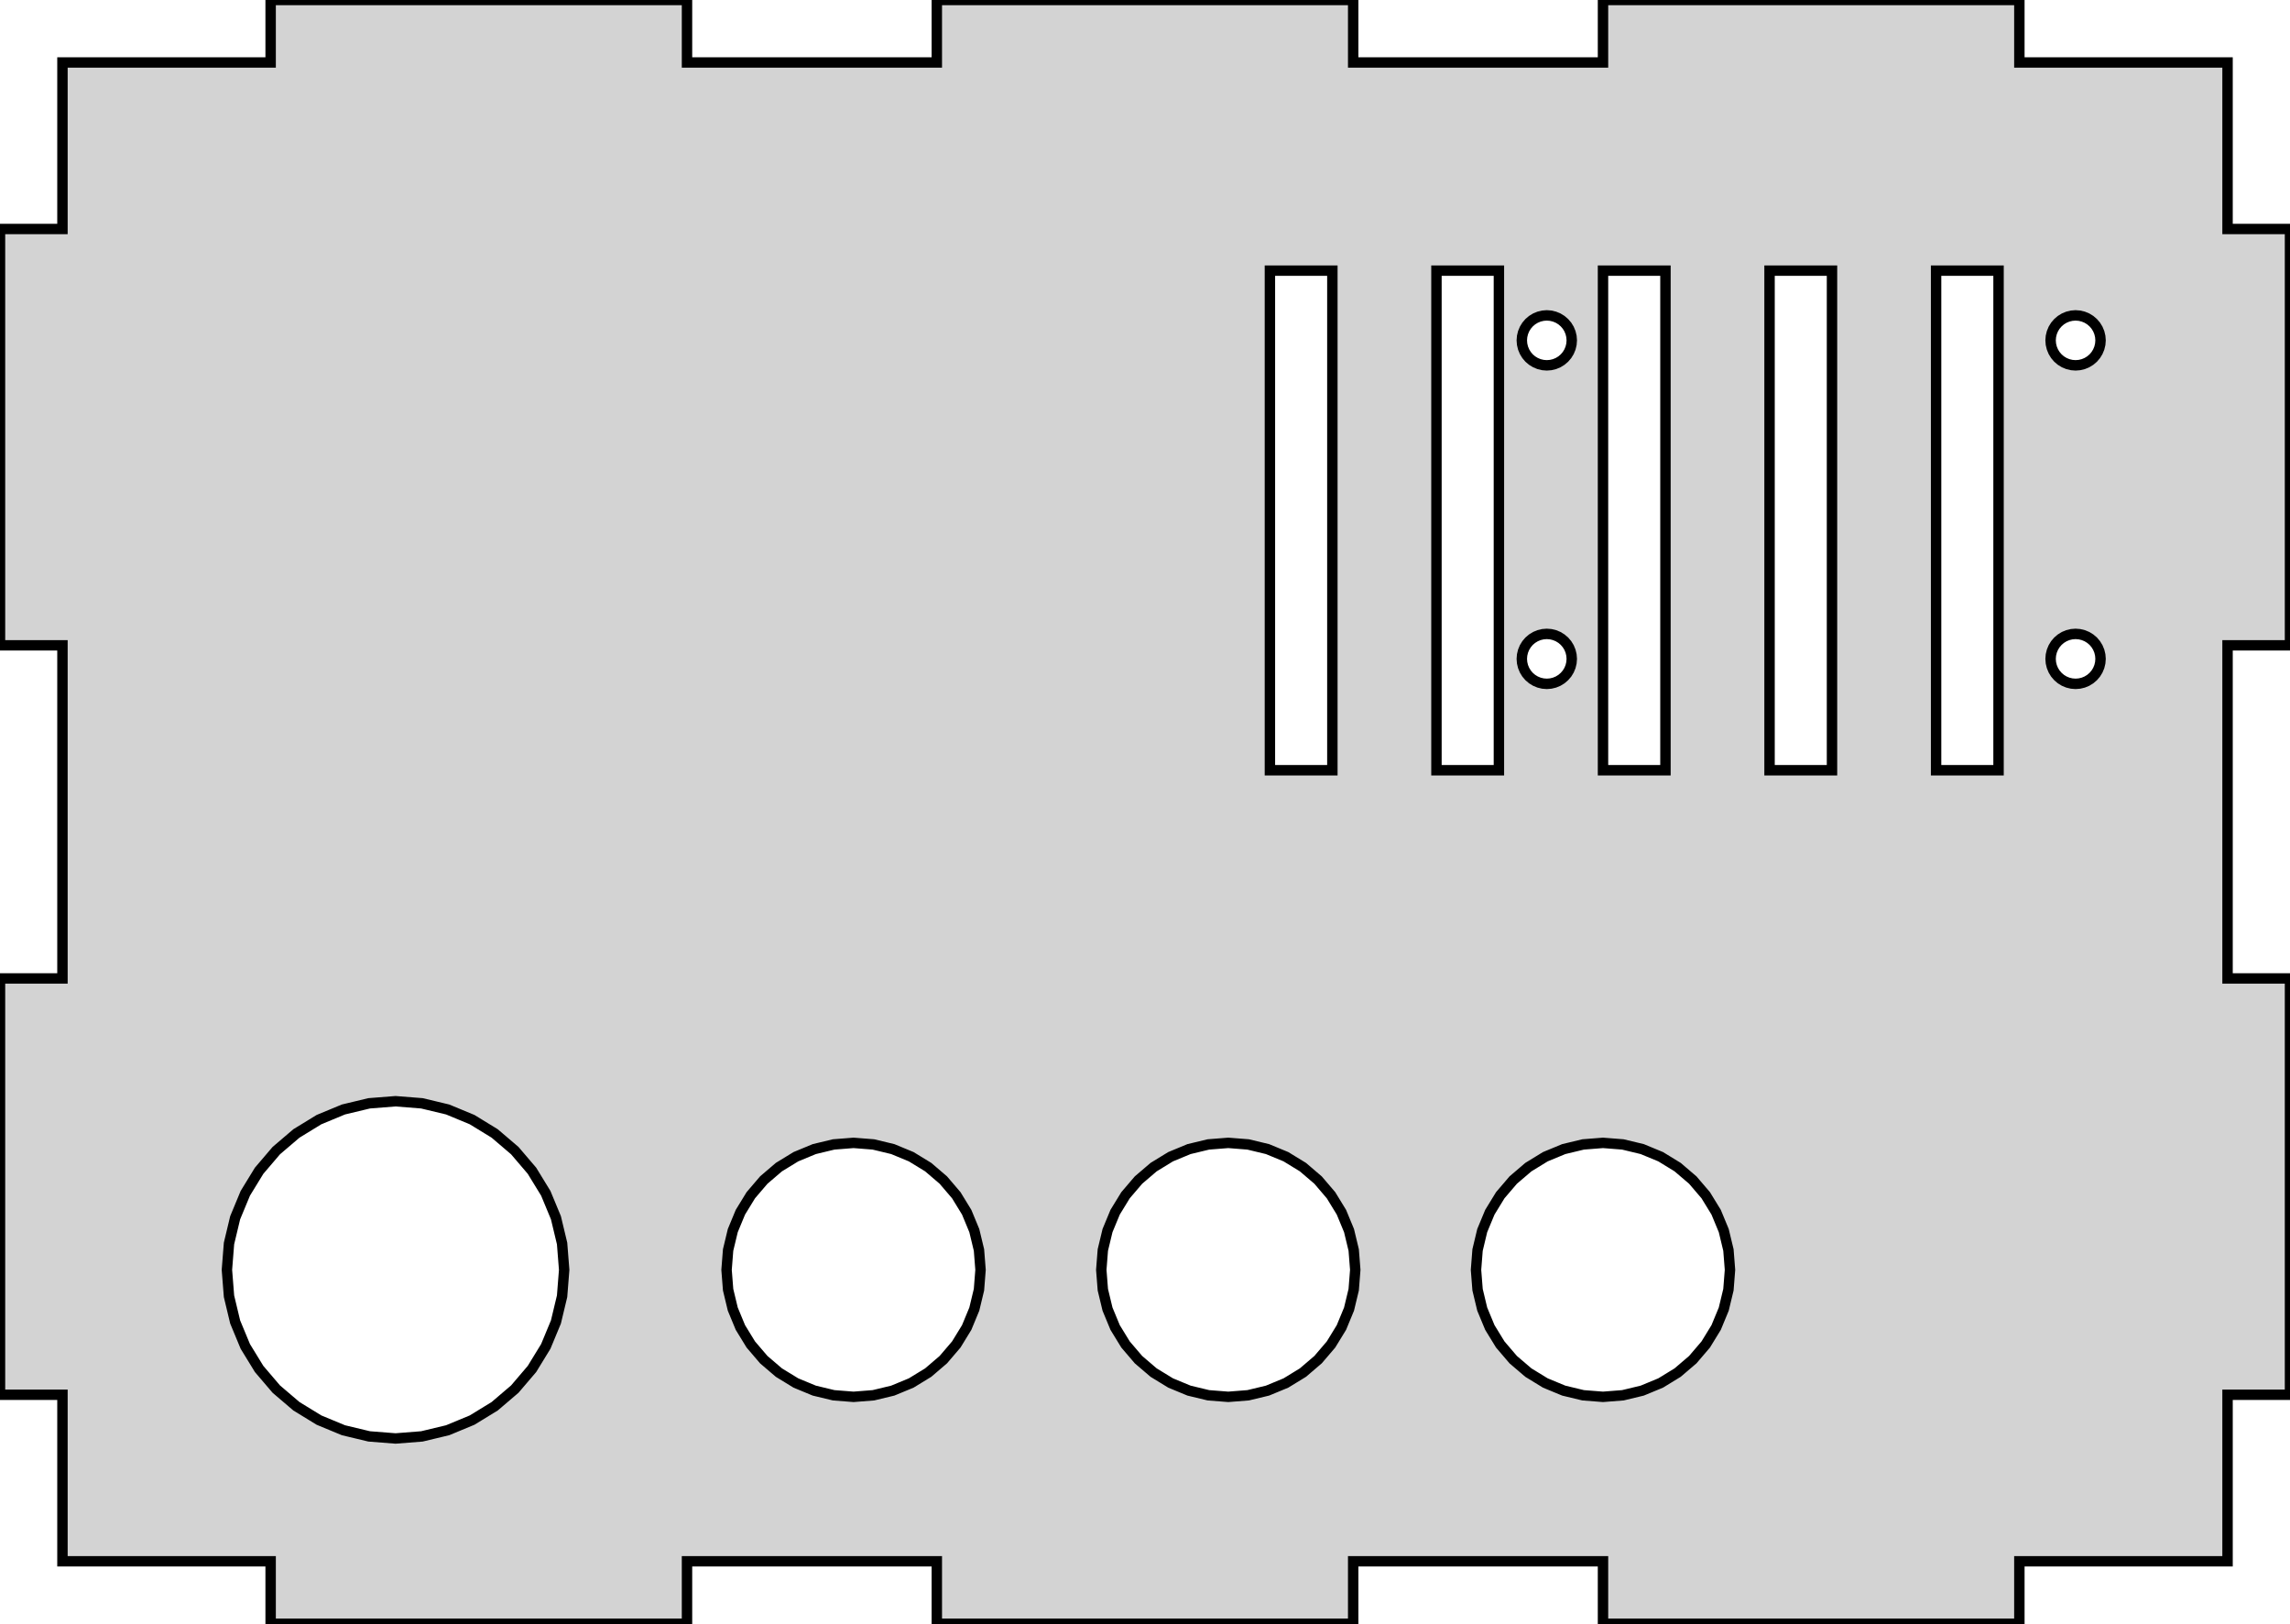
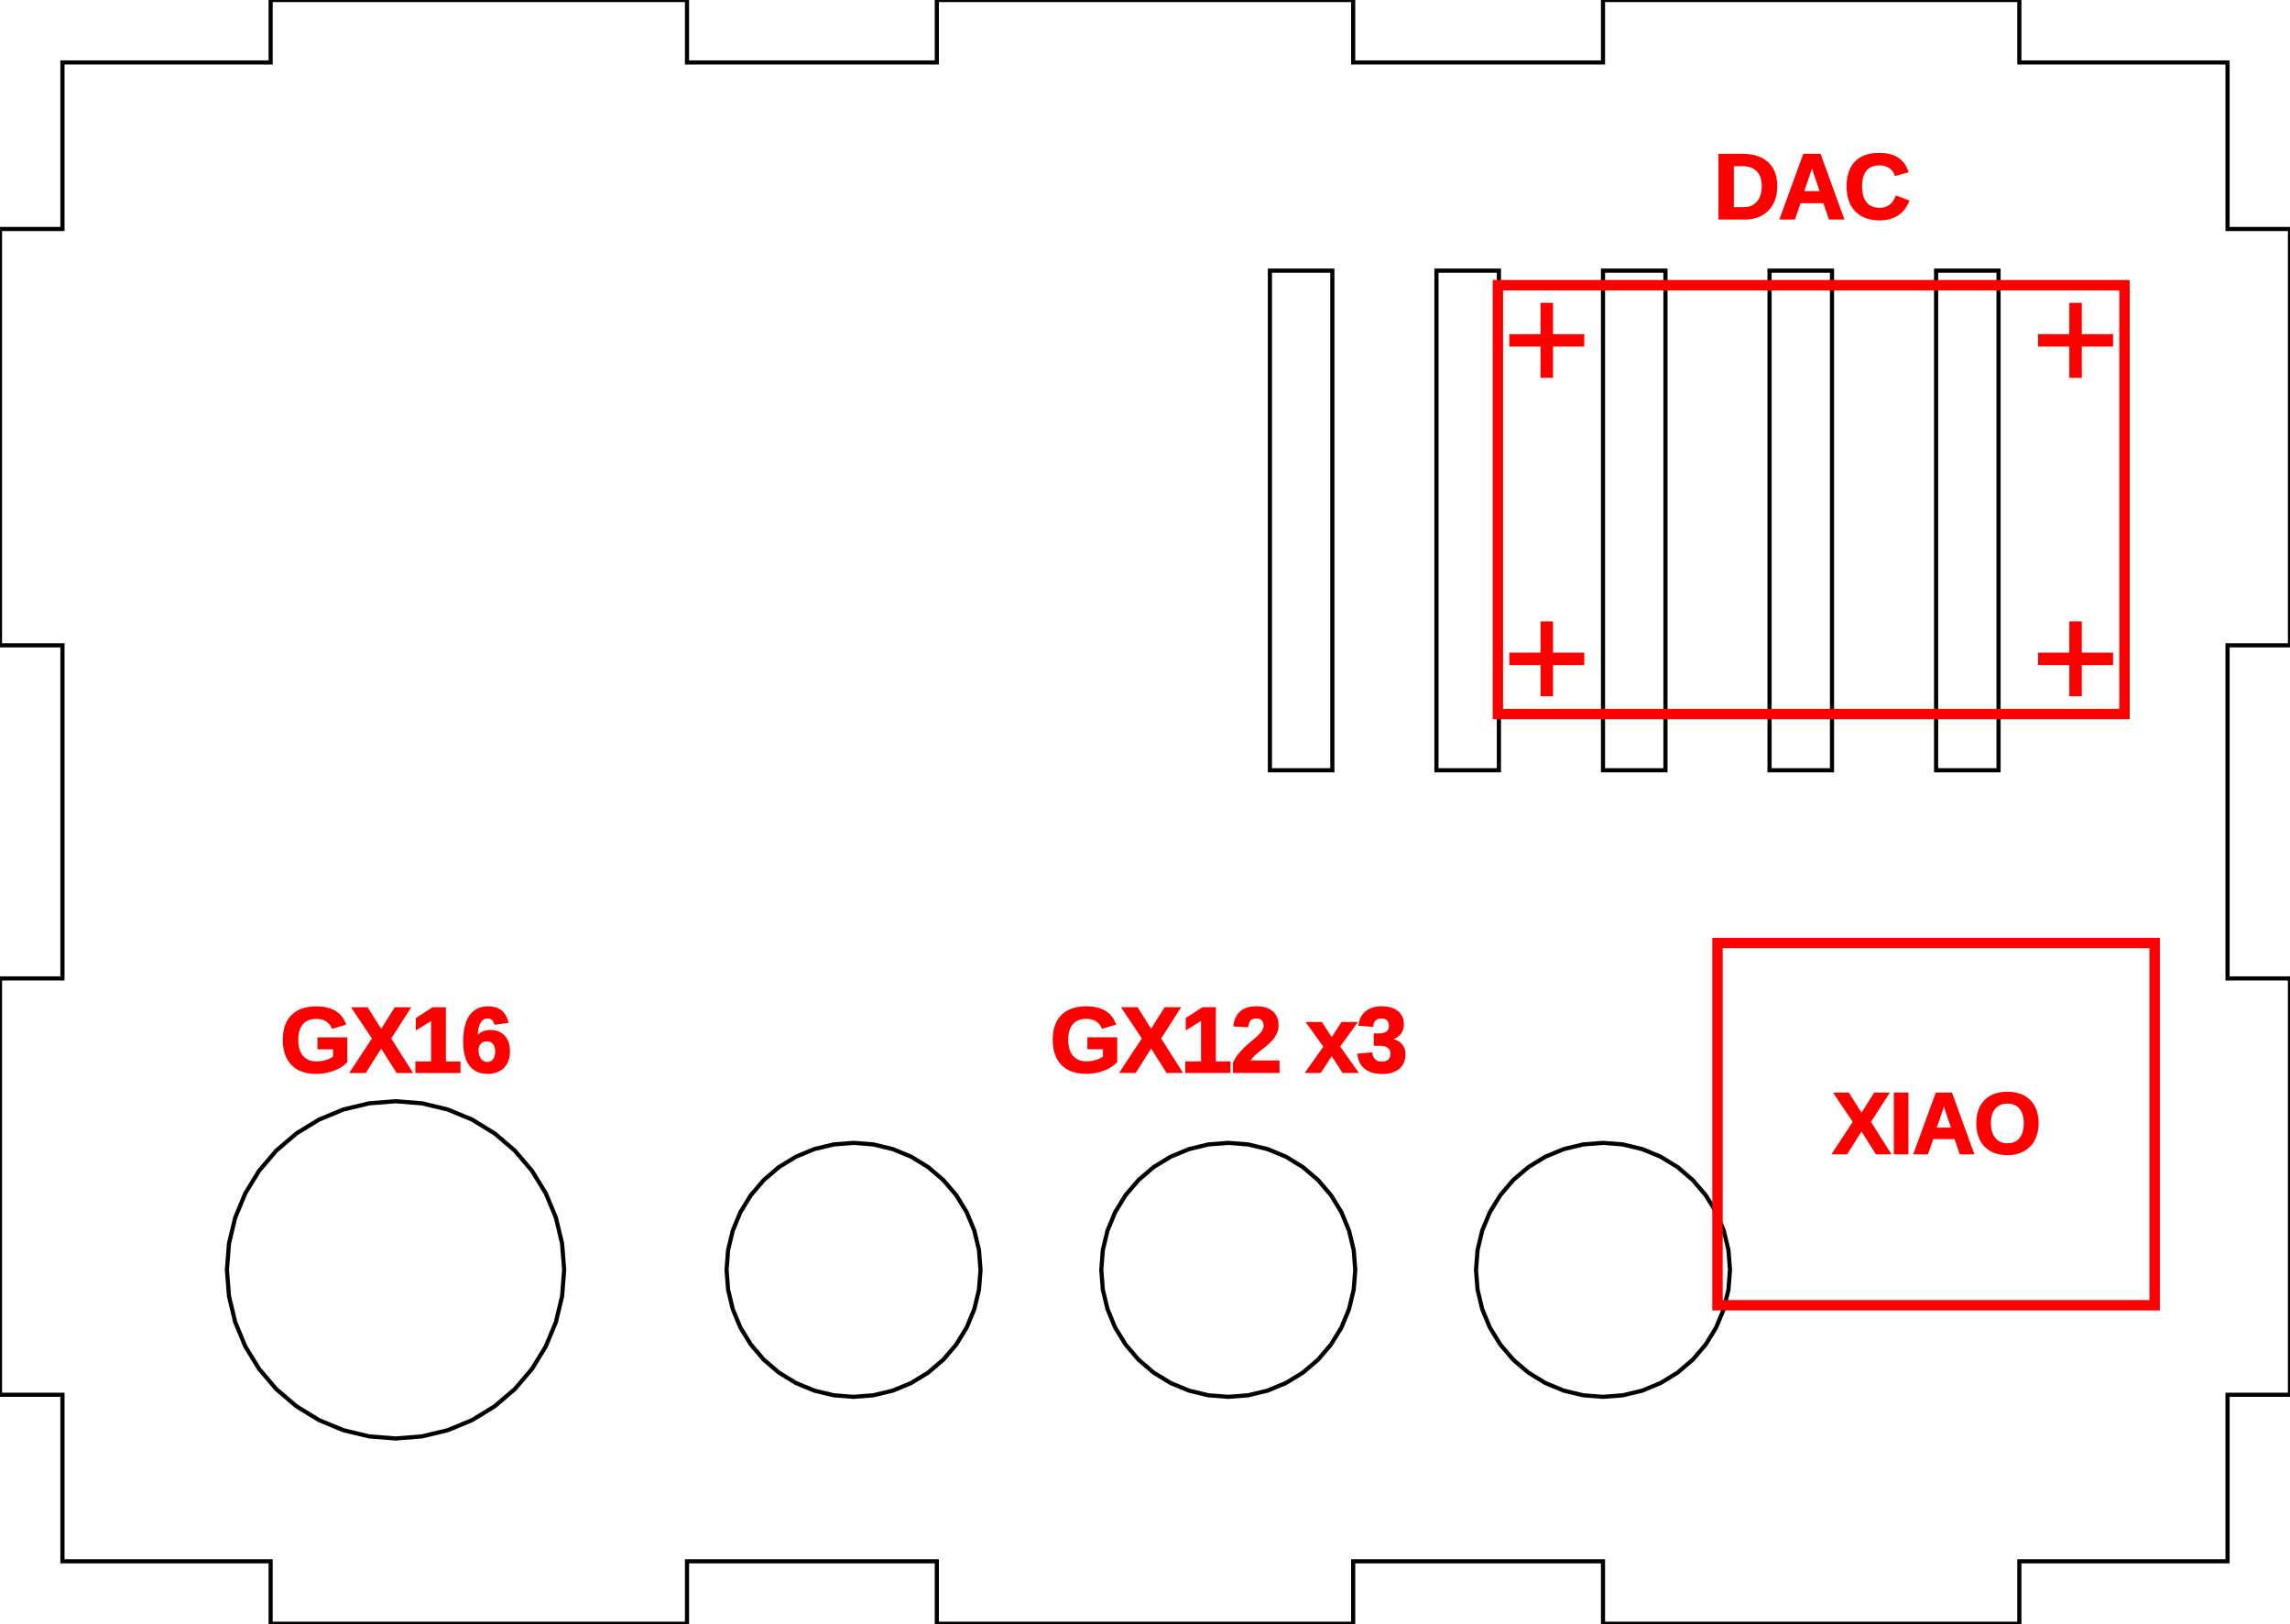
- <svg xmlns="http://www.w3.org/2000/svg" width="110mm" height="78mm" viewBox="-3 -75 110 78" version="1.1">
-   <path d=" M 30,-0 L 42,-0 L 42,3 L 62,3 L 62,-0 L 74,-0  L 74,3 L 94,3 L 94,-0 L 104,-0 L 104,-8 L 107,-8  L 107,-28 L 104,-28 L 104,-44 L 107,-44 L 107,-64 L 104,-64  L 104,-72 L 94,-72 L 94,-75 L 74,-75 L 74,-72 L 62,-72  L 62,-75 L 42,-75 L 42,-72 L 30,-72 L 30,-75 L 10,-75  L 10,-72 L 0,-72 L 0,-64 L -3,-64 L -3,-44 L 0,-44  L 0,-28 L -3,-28 L -3,-8 L 0,-8 L 0,-0 L 10,-0  L 10,3 L 30,3 z M 90,-38 L 90,-62 L 93,-62 L 93,-38 z M 82,-38 L 82,-62 L 85,-62 L 85,-38 z M 58,-38 L 58,-62 L 61,-62 L 61,-38 z M 66,-38 L 66,-62 L 69,-62 L 69,-38 z M 74,-38 L 74,-62 L 77,-62 L 77,-38 z M 96.512,-57.465 L 96.329,-57.509 L 96.155,-57.581 L 95.995,-57.679 L 95.852,-57.801 L 95.729,-57.945  L 95.631,-58.105 L 95.559,-58.279 L 95.515,-58.462 L 95.5,-58.65 L 95.515,-58.838 L 95.559,-59.021  L 95.631,-59.195 L 95.729,-59.355 L 95.852,-59.498 L 95.995,-59.621 L 96.155,-59.719 L 96.329,-59.791  L 96.512,-59.835 L 96.7,-59.85 L 96.888,-59.835 L 97.071,-59.791 L 97.245,-59.719 L 97.405,-59.621  L 97.549,-59.498 L 97.671,-59.355 L 97.769,-59.195 L 97.841,-59.021 L 97.885,-58.838 L 97.9,-58.65  L 97.885,-58.462 L 97.841,-58.279 L 97.769,-58.105 L 97.671,-57.945 L 97.549,-57.801 L 97.405,-57.679  L 97.245,-57.581 L 97.071,-57.509 L 96.888,-57.465 L 96.7,-57.45 z M 71.112,-57.465 L 70.929,-57.509 L 70.755,-57.581 L 70.595,-57.679 L 70.451,-57.801 L 70.329,-57.945  L 70.231,-58.105 L 70.159,-58.279 L 70.115,-58.462 L 70.1,-58.65 L 70.115,-58.838 L 70.159,-59.021  L 70.231,-59.195 L 70.329,-59.355 L 70.451,-59.498 L 70.595,-59.621 L 70.755,-59.719 L 70.929,-59.791  L 71.112,-59.835 L 71.3,-59.85 L 71.488,-59.835 L 71.671,-59.791 L 71.845,-59.719 L 72.005,-59.621  L 72.148,-59.498 L 72.271,-59.355 L 72.369,-59.195 L 72.441,-59.021 L 72.485,-58.838 L 72.5,-58.65  L 72.485,-58.462 L 72.441,-58.279 L 72.369,-58.105 L 72.271,-57.945 L 72.148,-57.801 L 72.005,-57.679  L 71.845,-57.581 L 71.671,-57.509 L 71.488,-57.465 L 71.3,-57.45 z M 96.512,-42.165 L 96.329,-42.209 L 96.155,-42.281 L 95.995,-42.379 L 95.852,-42.502 L 95.729,-42.645  L 95.631,-42.805 L 95.559,-42.979 L 95.515,-43.162 L 95.5,-43.35 L 95.515,-43.538 L 95.559,-43.721  L 95.631,-43.895 L 95.729,-44.055 L 95.852,-44.199 L 95.995,-44.321 L 96.155,-44.419 L 96.329,-44.491  L 96.512,-44.535 L 96.7,-44.55 L 96.888,-44.535 L 97.071,-44.491 L 97.245,-44.419 L 97.405,-44.321  L 97.549,-44.199 L 97.671,-44.055 L 97.769,-43.895 L 97.841,-43.721 L 97.885,-43.538 L 97.9,-43.35  L 97.885,-43.162 L 97.841,-42.979 L 97.769,-42.805 L 97.671,-42.645 L 97.549,-42.502 L 97.405,-42.379  L 97.245,-42.281 L 97.071,-42.209 L 96.888,-42.165 L 96.7,-42.15 z M 71.112,-42.165 L 70.929,-42.209 L 70.755,-42.281 L 70.595,-42.379 L 70.451,-42.502 L 70.329,-42.645  L 70.231,-42.805 L 70.159,-42.979 L 70.115,-43.162 L 70.1,-43.35 L 70.115,-43.538 L 70.159,-43.721  L 70.231,-43.895 L 70.329,-44.055 L 70.451,-44.199 L 70.595,-44.321 L 70.755,-44.419 L 70.929,-44.491  L 71.112,-44.535 L 71.3,-44.55 L 71.488,-44.535 L 71.671,-44.491 L 71.845,-44.419 L 72.005,-44.321  L 72.148,-44.199 L 72.271,-44.055 L 72.369,-43.895 L 72.441,-43.721 L 72.485,-43.538 L 72.5,-43.35  L 72.485,-43.162 L 72.441,-42.979 L 72.369,-42.805 L 72.271,-42.645 L 72.148,-42.502 L 72.005,-42.379  L 71.845,-42.281 L 71.671,-42.209 L 71.488,-42.165 L 71.3,-42.15 z M 14.733,-6 L 13.497,-6.296 L 12.323,-6.783 L 11.239,-7.447 L 10.272,-8.272 L 9.447,-9.239  L 8.783,-10.323 L 8.296,-11.497 L 8,-12.733 L 7.9,-14 L 8,-15.267 L 8.296,-16.503  L 8.783,-17.677 L 9.447,-18.761 L 10.272,-19.728 L 11.239,-20.553 L 12.323,-21.217 L 13.497,-21.704  L 14.733,-22 L 16,-22.1 L 17.267,-22 L 18.503,-21.704 L 19.677,-21.217 L 20.761,-20.553  L 21.728,-19.728 L 22.553,-18.761 L 23.217,-17.677 L 23.704,-16.503 L 24,-15.267 L 24.1,-14  L 24,-12.733 L 23.704,-11.497 L 23.217,-10.323 L 22.553,-9.239 L 21.728,-8.272 L 20.761,-7.447  L 19.677,-6.783 L 18.503,-6.296 L 17.267,-6 L 16,-5.9 z M 73.046,-7.975 L 72.115,-8.199 L 71.231,-8.565 L 70.415,-9.065 L 69.687,-9.687 L 69.065,-10.415  L 68.565,-11.231 L 68.198,-12.115 L 67.975,-13.046 L 67.9,-14 L 67.975,-14.954 L 68.198,-15.885  L 68.565,-16.769 L 69.065,-17.585 L 69.687,-18.313 L 70.415,-18.935 L 71.231,-19.435 L 72.115,-19.801  L 73.046,-20.025 L 74,-20.1 L 74.954,-20.025 L 75.885,-19.801 L 76.769,-19.435 L 77.585,-18.935  L 78.313,-18.313 L 78.935,-17.585 L 79.435,-16.769 L 79.801,-15.885 L 80.025,-14.954 L 80.1,-14  L 80.025,-13.046 L 79.801,-12.115 L 79.435,-11.231 L 78.935,-10.415 L 78.313,-9.687 L 77.585,-9.065  L 76.769,-8.565 L 75.885,-8.199 L 74.954,-7.975 L 74,-7.9 z M 55.046,-7.975 L 54.115,-8.199 L 53.231,-8.565 L 52.414,-9.065 L 51.687,-9.687 L 51.065,-10.415  L 50.565,-11.231 L 50.199,-12.115 L 49.975,-13.046 L 49.9,-14 L 49.975,-14.954 L 50.199,-15.885  L 50.565,-16.769 L 51.065,-17.585 L 51.687,-18.313 L 52.414,-18.935 L 53.231,-19.435 L 54.115,-19.801  L 55.046,-20.025 L 56,-20.1 L 56.954,-20.025 L 57.885,-19.801 L 58.769,-19.435 L 59.586,-18.935  L 60.313,-18.313 L 60.935,-17.585 L 61.435,-16.769 L 61.801,-15.885 L 62.025,-14.954 L 62.1,-14  L 62.025,-13.046 L 61.801,-12.115 L 61.435,-11.231 L 60.935,-10.415 L 60.313,-9.687 L 59.586,-9.065  L 58.769,-8.565 L 57.885,-8.199 L 56.954,-7.975 L 56,-7.9 z M 37.046,-7.975 L 36.115,-8.199 L 35.231,-8.565 L 34.414,-9.065 L 33.687,-9.687 L 33.065,-10.415  L 32.565,-11.231 L 32.199,-12.115 L 31.975,-13.046 L 31.9,-14 L 31.975,-14.954 L 32.199,-15.885  L 32.565,-16.769 L 33.065,-17.585 L 33.687,-18.313 L 34.414,-18.935 L 35.231,-19.435 L 36.115,-19.801  L 37.046,-20.025 L 38,-20.1 L 38.954,-20.025 L 39.885,-19.801 L 40.769,-19.435 L 41.586,-18.935  L 42.313,-18.313 L 42.935,-17.585 L 43.435,-16.769 L 43.801,-15.885 L 44.025,-14.954 L 44.1,-14  L 44.025,-13.046 L 43.801,-12.115 L 43.435,-11.231 L 42.935,-10.415 L 42.313,-9.687 L 41.586,-9.065  L 40.769,-8.565 L 39.885,-8.199 L 38.954,-7.975 L 38,-7.9 z " stroke="black" fill="lightgray" stroke-width="0.5" />
+ <svg xmlns="http://www.w3.org/2000/svg" version="1.1" width="110mm" height="78mm" viewBox="-3 -75 110 78">
+   <g id="cut" fill="none" stroke="#000000" stroke-width="0.2">
+     <path d=" M 30,-0 L 42,-0 L 42,3 L 62,3 L 62,-0 L 74,-0  L 74,3 L 94,3 L 94,-0 L 104,-0 L 104,-8 L 107,-8  L 107,-28 L 104,-28 L 104,-44 L 107,-44 L 107,-64 L 104,-64  L 104,-72 L 94,-72 L 94,-75 L 74,-75 L 74,-72 L 62,-72  L 62,-75 L 42,-75 L 42,-72 L 30,-72 L 30,-75 L 10,-75  L 10,-72 L 0,-72 L 0,-64 L -3,-64 L -3,-44 L 0,-44  L 0,-28 L -3,-28 L -3,-8 L 0,-8 L 0,-0 L 10,-0  L 10,3 L 30,3 z M 58,-38 L 58,-62 L 61,-62 L 61,-38 z M 66,-38 L 66,-62 L 69,-62 L 69,-38 z M 74,-38 L 74,-62 L 77,-62 L 77,-38 z M 82,-38 L 82,-62 L 85,-62 L 85,-38 z M 90,-38 L 90,-62 L 93,-62 L 93,-38 z M 14.733,-6 L 13.497,-6.296 L 12.323,-6.783 L 11.239,-7.447 L 10.272,-8.272 L 9.447,-9.239  L 8.783,-10.323 L 8.296,-11.497 L 8,-12.733 L 7.9,-14 L 8,-15.267 L 8.296,-16.503  L 8.783,-17.677 L 9.447,-18.761 L 10.272,-19.728 L 11.239,-20.553 L 12.323,-21.217 L 13.497,-21.704  L 14.733,-22 L 16,-22.1 L 17.267,-22 L 18.503,-21.704 L 19.677,-21.217 L 20.761,-20.553  L 21.728,-19.728 L 22.553,-18.761 L 23.217,-17.677 L 23.704,-16.503 L 24,-15.267 L 24.1,-14  L 24,-12.733 L 23.704,-11.497 L 23.217,-10.323 L 22.553,-9.239 L 21.728,-8.272 L 20.761,-7.447  L 19.677,-6.783 L 18.503,-6.296 L 17.267,-6 L 16,-5.9 z M 37.046,-7.975 L 36.115,-8.199 L 35.231,-8.565 L 34.414,-9.065 L 33.687,-9.687 L 33.065,-10.415  L 32.565,-11.231 L 32.199,-12.115 L 31.975,-13.046 L 31.9,-14 L 31.975,-14.954 L 32.199,-15.885  L 32.565,-16.769 L 33.065,-17.585 L 33.687,-18.313 L 34.414,-18.935 L 35.231,-19.435 L 36.115,-19.801  L 37.046,-20.025 L 38,-20.1 L 38.954,-20.025 L 39.885,-19.801 L 40.769,-19.435 L 41.586,-18.935  L 42.313,-18.313 L 42.935,-17.585 L 43.435,-16.769 L 43.801,-15.885 L 44.025,-14.954 L 44.1,-14  L 44.025,-13.046 L 43.801,-12.115 L 43.435,-11.231 L 42.935,-10.415 L 42.313,-9.687 L 41.586,-9.065  L 40.769,-8.565 L 39.885,-8.199 L 38.954,-7.975 L 38,-7.9 z M 55.046,-7.975 L 54.115,-8.199 L 53.231,-8.565 L 52.414,-9.065 L 51.687,-9.687 L 51.065,-10.415  L 50.565,-11.231 L 50.199,-12.115 L 49.975,-13.046 L 49.9,-14 L 49.975,-14.954 L 50.199,-15.885  L 50.565,-16.769 L 51.065,-17.585 L 51.687,-18.313 L 52.414,-18.935 L 53.231,-19.435 L 54.115,-19.801  L 55.046,-20.025 L 56,-20.1 L 56.954,-20.025 L 57.885,-19.801 L 58.769,-19.435 L 59.586,-18.935  L 60.313,-18.313 L 60.935,-17.585 L 61.435,-16.769 L 61.801,-15.885 L 62.025,-14.954 L 62.1,-14  L 62.025,-13.046 L 61.801,-12.115 L 61.435,-11.231 L 60.935,-10.415 L 60.313,-9.687 L 59.586,-9.065  L 58.769,-8.565 L 57.885,-8.199 L 56.954,-7.975 L 56,-7.9 z M 73.046,-7.975 L 72.115,-8.199 L 71.231,-8.565 L 70.415,-9.065 L 69.687,-9.687 L 69.065,-10.415  L 68.565,-11.231 L 68.198,-12.115 L 67.975,-13.046 L 67.9,-14 L 67.975,-14.954 L 68.198,-15.885  L 68.565,-16.769 L 69.065,-17.585 L 69.687,-18.313 L 70.415,-18.935 L 71.231,-19.435 L 72.115,-19.801  L 73.046,-20.025 L 74,-20.1 L 74.954,-20.025 L 75.885,-19.801 L 76.769,-19.435 L 77.585,-18.935  L 78.313,-18.313 L 78.935,-17.585 L 79.435,-16.769 L 79.801,-15.885 L 80.025,-14.954 L 80.1,-14  L 80.025,-13.046 L 79.801,-12.115 L 79.435,-11.231 L 78.935,-10.415 L 78.313,-9.687 L 77.585,-9.065  L 76.769,-8.565 L 75.885,-8.199 L 74.954,-7.975 L 74,-7.9 z " />
+   </g>
+   <g id="etch" fill="#ff0000" stroke="#ff0000" stroke-width="0.1">
+     <path d=" M 87.451,-64.469 L 87.601,-64.487 L 87.744,-64.517 L 87.879,-64.559 L 88.007,-64.612 L 88.127,-64.678  L 88.238,-64.757 L 88.34,-64.848 L 88.433,-64.951 L 88.516,-65.067 L 88.59,-65.196 L 88.655,-65.337  L 88.097,-65.548 L 88.012,-65.37 L 87.908,-65.225 L 87.783,-65.111 L 87.639,-65.031 L 87.476,-64.982  L 87.292,-64.966 L 87.153,-64.974 L 87.024,-64.997 L 86.907,-65.035 L 86.802,-65.09 L 86.708,-65.159  L 86.625,-65.244 L 86.555,-65.343 L 86.497,-65.457 L 86.452,-65.584 L 86.42,-65.725 L 86.4,-65.88  L 86.394,-66.049 L 86.4,-66.215 L 86.419,-66.367 L 86.45,-66.505 L 86.494,-66.629 L 86.55,-66.74  L 86.619,-66.837 L 86.699,-66.919 L 86.792,-66.986 L 86.895,-67.038 L 87.011,-67.076 L 87.138,-67.098  L 87.277,-67.106 L 87.37,-67.102 L 87.458,-67.091 L 87.543,-67.072 L 87.623,-67.045 L 87.699,-67.011  L 87.771,-66.97 L 87.837,-66.922 L 87.895,-66.869 L 87.946,-66.811 L 87.989,-66.747 L 88.024,-66.678  L 88.052,-66.604 L 88.616,-66.758 L 88.565,-66.892 L 88.502,-67.015 L 88.429,-67.126 L 88.344,-67.227  L 88.248,-67.316 L 88.141,-67.393 L 88.022,-67.459 L 87.893,-67.513 L 87.752,-67.555 L 87.601,-67.585  L 87.438,-67.603 L 87.264,-67.609 L 87.028,-67.598 L 86.811,-67.564 L 86.614,-67.508 L 86.436,-67.43  L 86.277,-67.329 L 86.138,-67.206 L 86.019,-67.061 L 85.922,-66.898 L 85.847,-66.715 L 85.793,-66.512  L 85.76,-66.29 L 85.749,-66.049 L 85.761,-65.808 L 85.794,-65.585 L 85.85,-65.381 L 85.928,-65.196  L 86.029,-65.029 L 86.152,-64.88 L 86.296,-64.753 L 86.458,-64.648 L 86.638,-64.567 L 86.838,-64.509  L 87.056,-64.474 L 87.292,-64.463 z M 83.455,-65.287 L 84.62,-65.287 L 84.891,-64.506 L 85.525,-64.506 L 84.414,-67.564 L 83.659,-67.564  L 82.543,-64.506 L 83.184,-64.506 z M 83.598,-65.769 L 83.704,-66.077 L 83.792,-66.335 L 83.863,-66.543 L 83.916,-66.701 L 83.953,-66.809  L 83.971,-66.867 L 83.981,-66.9 L 83.991,-66.931 L 83.999,-66.961 L 84.008,-66.99 L 84.016,-67.018  L 84.023,-67.045 L 84.036,-67.093 L 84.082,-66.943 L 84.175,-66.648 L 84.477,-65.769 z M 80.976,-64.511 L 81.114,-64.527 L 81.246,-64.553 L 81.373,-64.589 L 81.495,-64.636 L 81.611,-64.693  L 81.719,-64.759 L 81.82,-64.835 L 81.912,-64.921 L 81.995,-65.015 L 82.07,-65.119 L 82.136,-65.232  L 82.192,-65.353 L 82.239,-65.48 L 82.275,-65.615 L 82.301,-65.756 L 82.316,-65.903 L 82.321,-66.058  L 82.309,-66.29 L 82.274,-66.505 L 82.215,-66.7 L 82.133,-66.877 L 82.027,-67.035 L 81.898,-67.174  L 81.747,-67.293 L 81.577,-67.39 L 81.388,-67.466 L 81.179,-67.52 L 80.95,-67.553 L 80.702,-67.564  L 79.596,-67.564 L 79.596,-64.506 L 80.833,-64.506 z M 80.236,-65.001 L 80.236,-67.069 L 80.689,-67.069 L 80.842,-67.062 L 80.982,-67.04 L 81.11,-67.004  L 81.226,-66.954 L 81.329,-66.889 L 81.421,-66.809 L 81.499,-66.716 L 81.563,-66.611 L 81.613,-66.492  L 81.648,-66.36 L 81.67,-66.215 L 81.677,-66.058 L 81.67,-65.9 L 81.65,-65.755 L 81.616,-65.62  L 81.569,-65.497 L 81.508,-65.385 L 81.434,-65.285 L 81.348,-65.198 L 81.253,-65.127 L 81.148,-65.072  L 81.034,-65.032 L 80.911,-65.009 L 80.778,-65.001 z M 99.25,-61.5 L 68.75,-61.5 L 68.75,-40.5 L 99.25,-40.5 z M 69.15,-40.9 L 69.15,-61.1 L 98.85,-61.1 L 98.85,-40.9 z M 96.95,-58.4 L 98.45,-58.4 L 98.45,-58.9 L 96.95,-58.9 L 96.95,-60.4 L 96.45,-60.4  L 96.45,-58.9 L 94.95,-58.9 L 94.95,-58.4 L 96.45,-58.4 L 96.45,-56.9 L 96.95,-56.9  z M 71.55,-58.4 L 73.05,-58.4 L 73.05,-58.9 L 71.55,-58.9 L 71.55,-60.4 L 71.05,-60.4  L 71.05,-58.9 L 69.55,-58.9 L 69.55,-58.4 L 71.05,-58.4 L 71.05,-56.9 L 71.55,-56.9  z M 96.95,-43.1 L 98.45,-43.1 L 98.45,-43.6 L 96.95,-43.6 L 96.95,-45.1 L 96.45,-45.1  L 96.45,-43.6 L 94.95,-43.6 L 94.95,-43.1 L 96.45,-43.1 L 96.45,-41.6 L 96.95,-41.6  z M 71.55,-43.1 L 73.05,-43.1 L 73.05,-43.6 L 71.55,-43.6 L 71.55,-45.1 L 71.05,-45.1  L 71.05,-43.6 L 69.55,-43.6 L 69.55,-43.1 L 71.05,-43.1 L 71.05,-41.6 L 71.55,-41.6  z M 100.7,-29.9 L 79.3,-29.9 L 79.3,-12.1 L 100.7,-12.1 z M 79.7,-12.5 L 79.7,-29.5 L 100.3,-29.5 L 100.3,-12.5 z M 93.566,-19.564 L 93.703,-19.579 L 93.834,-19.604 L 93.959,-19.639 L 94.078,-19.684 L 94.191,-19.739  L 94.297,-19.803 L 94.394,-19.877 L 94.483,-19.959 L 94.563,-20.05 L 94.635,-20.15 L 94.698,-20.259  L 94.752,-20.375 L 94.796,-20.497 L 94.831,-20.625 L 94.855,-20.759 L 94.87,-20.9 L 94.875,-21.046  L 94.864,-21.265 L 94.832,-21.468 L 94.779,-21.655 L 94.704,-21.825 L 94.609,-21.98 L 94.491,-22.118  L 94.355,-22.237 L 94.203,-22.335 L 94.033,-22.411 L 93.847,-22.465 L 93.645,-22.498 L 93.426,-22.509  L 93.207,-22.498 L 93.005,-22.466 L 92.82,-22.412 L 92.651,-22.337 L 92.498,-22.24 L 92.362,-22.122  L 92.246,-21.985 L 92.15,-21.831 L 92.076,-21.66 L 92.022,-21.472 L 91.99,-21.267 L 91.98,-21.046  L 91.99,-20.823 L 92.022,-20.617 L 92.076,-20.428 L 92.15,-20.254 L 92.246,-20.097 L 92.363,-19.956  L 92.499,-19.835 L 92.651,-19.735 L 92.82,-19.658 L 93.004,-19.603 L 93.205,-19.57 L 93.422,-19.559  z M 93.297,-20.038 L 93.181,-20.061 L 93.075,-20.099 L 92.977,-20.151 L 92.888,-20.219 L 92.809,-20.302  L 92.74,-20.398 L 92.684,-20.506 L 92.64,-20.624 L 92.609,-20.753 L 92.59,-20.894 L 92.584,-21.046  L 92.59,-21.196 L 92.609,-21.335 L 92.639,-21.462 L 92.682,-21.578 L 92.737,-21.682 L 92.804,-21.775  L 92.882,-21.855 L 92.971,-21.92 L 93.069,-21.971 L 93.178,-22.008 L 93.297,-22.029 L 93.426,-22.037  L 93.554,-22.029 L 93.671,-22.007 L 93.779,-21.971 L 93.877,-21.919 L 93.965,-21.854 L 94.043,-21.773  L 94.11,-21.68 L 94.165,-21.575 L 94.207,-21.459 L 94.238,-21.333 L 94.256,-21.195 L 94.263,-21.046  L 94.256,-20.89 L 94.238,-20.746 L 94.208,-20.615 L 94.165,-20.496 L 94.111,-20.39 L 94.044,-20.295  L 93.966,-20.214 L 93.877,-20.148 L 93.779,-20.097 L 93.67,-20.06 L 93.551,-20.038 L 93.422,-20.031  z M 88.619,-22.466 L 88.019,-22.466 L 88.019,-19.599 L 88.619,-19.599 z M 86.418,-20.741 L 87.138,-19.599 L 87.768,-19.599 L 86.814,-21.107 L 87.685,-22.466 L 87.054,-22.466  L 86.418,-21.453 L 85.781,-22.466 L 85.146,-22.466 L 86.055,-21.107 L 85.063,-19.599 L 85.697,-19.599  z M 89.829,-20.332 L 90.921,-20.332 L 91.175,-19.599 L 91.769,-19.599 L 90.728,-22.466 L 90.02,-22.466  L 88.974,-19.599 L 89.574,-19.599 z M 89.963,-20.783 L 90.062,-21.072 L 90.145,-21.314 L 90.211,-21.509 L 90.261,-21.657 L 90.295,-21.758  L 90.313,-21.813 L 90.322,-21.843 L 90.331,-21.873 L 90.339,-21.901 L 90.347,-21.928 L 90.355,-21.955  L 90.362,-21.98 L 90.374,-22.024 L 90.417,-21.884 L 90.504,-21.607 L 90.787,-20.783 z M 49.307,-23.47 L 49.446,-23.481 L 49.584,-23.501 L 49.719,-23.528 L 49.852,-23.564 L 49.983,-23.607  L 50.108,-23.657 L 50.226,-23.713 L 50.336,-23.775 L 50.437,-23.843 L 50.53,-23.917 L 50.615,-23.997  L 50.615,-25.121 L 49.283,-25.121 L 49.283,-24.648 L 50.029,-24.648 L 50.029,-24.225 L 49.984,-24.189  L 49.932,-24.154 L 49.875,-24.122 L 49.811,-24.093 L 49.742,-24.065 L 49.667,-24.04 L 49.588,-24.017  L 49.509,-23.999 L 49.429,-23.985 L 49.348,-23.975 L 49.266,-23.969 L 49.183,-23.967 L 49.042,-23.975  L 48.913,-23.998 L 48.794,-24.038 L 48.686,-24.093 L 48.589,-24.163 L 48.503,-24.25 L 48.429,-24.351  L 48.368,-24.465 L 48.321,-24.592 L 48.288,-24.732 L 48.267,-24.886 L 48.261,-25.052 L 48.267,-25.215  L 48.287,-25.366 L 48.319,-25.503 L 48.365,-25.627 L 48.423,-25.738 L 48.495,-25.835 L 48.579,-25.919  L 48.675,-25.987 L 48.784,-26.04 L 48.904,-26.078 L 49.036,-26.101 L 49.181,-26.109 L 49.271,-26.105  L 49.356,-26.095 L 49.438,-26.079 L 49.516,-26.056 L 49.59,-26.026 L 49.66,-25.989 L 49.725,-25.946  L 49.784,-25.897 L 49.837,-25.842 L 49.884,-25.78 L 49.925,-25.712 L 49.96,-25.638 L 50.55,-25.816  L 50.431,-26.059 L 50.268,-26.258 L 50.061,-26.413 L 49.811,-26.524 L 49.518,-26.59 L 49.181,-26.612  L 48.938,-26.601 L 48.715,-26.567 L 48.512,-26.512 L 48.328,-26.433 L 48.164,-26.332 L 48.02,-26.209  L 47.897,-26.066 L 47.796,-25.902 L 47.717,-25.719 L 47.661,-25.516 L 47.627,-25.294 L 47.616,-25.052  L 47.627,-24.808 L 47.661,-24.584 L 47.717,-24.379 L 47.795,-24.193 L 47.895,-24.026 L 48.018,-23.879  L 48.161,-23.753 L 48.324,-23.649 L 48.505,-23.569 L 48.706,-23.512 L 48.926,-23.477 L 49.166,-23.466  z M 63.545,-23.466 L 63.699,-23.485 L 63.839,-23.518 L 63.967,-23.563 L 64.081,-23.622 L 64.181,-23.694  L 64.267,-23.777 L 64.338,-23.871 L 64.393,-23.977 L 64.432,-24.093 L 64.455,-24.22 L 64.463,-24.358  L 64.458,-24.453 L 64.442,-24.543 L 64.416,-24.626 L 64.379,-24.704 L 64.331,-24.776 L 64.273,-24.843  L 64.206,-24.902 L 64.129,-24.953 L 64.043,-24.995 L 63.948,-25.03 L 63.845,-25.056 L 63.732,-25.074  L 63.732,-25.082 L 63.834,-25.106 L 63.927,-25.137 L 64.012,-25.174 L 64.088,-25.218 L 64.157,-25.269  L 64.217,-25.328 L 64.268,-25.392 L 64.31,-25.462 L 64.343,-25.537 L 64.367,-25.619 L 64.38,-25.706  L 64.385,-25.798 L 64.378,-25.921 L 64.355,-26.035 L 64.318,-26.139 L 64.265,-26.234 L 64.198,-26.32  L 64.115,-26.396 L 64.019,-26.462 L 63.912,-26.516 L 63.792,-26.558 L 63.662,-26.588 L 63.519,-26.606  L 63.365,-26.612 L 63.22,-26.606 L 63.083,-26.587 L 62.957,-26.556 L 62.84,-26.513 L 62.732,-26.457  L 62.634,-26.389 L 62.547,-26.309 L 62.473,-26.221 L 62.412,-26.122 L 62.364,-26.014 L 62.329,-25.897  L 62.306,-25.77 L 62.916,-25.727 L 62.925,-25.788 L 62.939,-25.844 L 62.958,-25.896 L 62.983,-25.943  L 63.014,-25.985 L 63.05,-26.022 L 63.09,-26.054 L 63.135,-26.08 L 63.184,-26.1 L 63.237,-26.114  L 63.294,-26.123 L 63.354,-26.126 L 63.419,-26.123 L 63.478,-26.114 L 63.532,-26.099 L 63.581,-26.078  L 63.624,-26.051 L 63.661,-26.019 L 63.694,-25.98 L 63.72,-25.938 L 63.74,-25.891 L 63.755,-25.839  L 63.764,-25.783 L 63.767,-25.722 L 63.763,-25.658 L 63.752,-25.599 L 63.734,-25.546 L 63.708,-25.497  L 63.675,-25.454 L 63.634,-25.415 L 63.587,-25.383 L 63.532,-25.356 L 63.469,-25.335 L 63.4,-25.32  L 63.323,-25.311 L 63.239,-25.308 L 63.04,-25.308 L 63.04,-24.815 L 63.252,-24.815 L 63.345,-24.812  L 63.43,-24.803 L 63.507,-24.788 L 63.577,-24.767 L 63.638,-24.74 L 63.691,-24.707 L 63.736,-24.668  L 63.773,-24.624 L 63.801,-24.575 L 63.822,-24.52 L 63.834,-24.46 L 63.838,-24.394 L 63.835,-24.323  L 63.825,-24.258 L 63.808,-24.2 L 63.784,-24.148 L 63.754,-24.102 L 63.717,-24.062 L 63.674,-24.029  L 63.625,-24.002 L 63.571,-23.981 L 63.511,-23.966 L 63.447,-23.957 L 63.376,-23.954 L 63.239,-23.966  L 63.124,-24.003 L 63.029,-24.064 L 62.957,-24.15 L 62.905,-24.26 L 62.875,-24.394 L 62.254,-24.34  L 62.278,-24.203 L 62.314,-24.077 L 62.364,-23.963 L 62.428,-23.859 L 62.505,-23.767 L 62.595,-23.686  L 62.697,-23.617 L 62.811,-23.56 L 62.936,-23.516 L 63.072,-23.484 L 63.22,-23.465 L 63.378,-23.459  z M 58.412,-24.01 L 56.993,-24.01 L 57.015,-24.057 L 57.041,-24.102 L 57.07,-24.147 L 57.103,-24.191  L 57.139,-24.233 L 57.179,-24.275 L 57.221,-24.316 L 57.265,-24.357 L 57.31,-24.398 L 57.357,-24.439  L 57.406,-24.48 L 57.455,-24.52 L 57.506,-24.561 L 57.558,-24.602 L 57.61,-24.643 L 57.662,-24.685  L 57.715,-24.727 L 57.769,-24.77 L 57.822,-24.813 L 57.873,-24.857 L 57.923,-24.902 L 57.971,-24.949  L 58.018,-24.996 L 58.063,-25.044 L 58.106,-25.094 L 58.146,-25.145 L 58.183,-25.198 L 58.218,-25.252  L 58.251,-25.307 L 58.28,-25.364 L 58.306,-25.423 L 58.327,-25.485 L 58.343,-25.548 L 58.355,-25.614  L 58.362,-25.682 L 58.365,-25.753 L 58.357,-25.884 L 58.335,-26.005 L 58.298,-26.115 L 58.247,-26.216  L 58.181,-26.306 L 58.1,-26.386 L 58.005,-26.455 L 57.898,-26.512 L 57.778,-26.556 L 57.645,-26.587  L 57.499,-26.606 L 57.34,-26.612 L 57.193,-26.606 L 57.056,-26.587 L 56.931,-26.556 L 56.815,-26.513  L 56.711,-26.457 L 56.617,-26.389 L 56.534,-26.308 L 56.463,-26.217 L 56.404,-26.115 L 56.357,-26.001  L 56.322,-25.876 L 56.299,-25.74 L 56.913,-25.705 L 56.925,-25.772 L 56.941,-25.834 L 56.962,-25.889  L 56.986,-25.939 L 57.014,-25.983 L 57.046,-26.021 L 57.083,-26.053 L 57.125,-26.079 L 57.172,-26.1  L 57.225,-26.114 L 57.282,-26.123 L 57.345,-26.126 L 57.467,-26.115 L 57.568,-26.082 L 57.646,-26.026  L 57.702,-25.948 L 57.735,-25.849 L 57.746,-25.727 L 57.743,-25.672 L 57.732,-25.617 L 57.714,-25.562  L 57.689,-25.507 L 57.657,-25.451 L 57.617,-25.395 L 57.569,-25.336 L 57.51,-25.272 L 57.44,-25.203  L 57.36,-25.128 L 57.269,-25.049 L 57.167,-24.965 L 57.059,-24.875 L 56.957,-24.787 L 56.861,-24.699  L 56.772,-24.613 L 56.689,-24.528 L 56.612,-24.444 L 56.542,-24.361 L 56.477,-24.276 L 56.417,-24.192  L 56.364,-24.106 L 56.315,-24.019 L 56.273,-23.932 L 56.273,-23.509 L 58.412,-23.509 z M 20.573,-23.47 L 20.716,-23.494 L 20.848,-23.532 L 20.968,-23.586 L 21.076,-23.655 L 21.173,-23.74  L 21.257,-23.839 L 21.325,-23.949 L 21.378,-24.071 L 21.416,-24.204 L 21.439,-24.349 L 21.447,-24.506  L 21.44,-24.65 L 21.42,-24.784 L 21.387,-24.907 L 21.34,-25.019 L 21.281,-25.122 L 21.208,-25.214  L 21.123,-25.293 L 21.03,-25.358 L 20.926,-25.409 L 20.813,-25.445 L 20.691,-25.467 L 20.559,-25.474  L 20.487,-25.472 L 20.418,-25.465 L 20.351,-25.453 L 20.287,-25.436 L 20.225,-25.414 L 20.166,-25.387  L 20.11,-25.356 L 20.059,-25.321 L 20.012,-25.282 L 19.968,-25.238 L 19.93,-25.19 L 19.895,-25.138  L 19.899,-25.297 L 19.91,-25.442 L 19.93,-25.573 L 19.957,-25.691 L 19.992,-25.793 L 20.035,-25.882  L 20.084,-25.957 L 20.14,-26.018 L 20.201,-26.066 L 20.268,-26.1 L 20.341,-26.121 L 20.42,-26.127  L 20.51,-26.119 L 20.588,-26.094 L 20.655,-26.052 L 20.711,-25.993 L 20.756,-25.918 L 20.789,-25.826  L 21.364,-25.906 L 21.329,-26.021 L 21.287,-26.125 L 21.238,-26.219 L 21.181,-26.302 L 21.117,-26.375  L 21.046,-26.438 L 20.967,-26.49 L 20.878,-26.533 L 20.781,-26.566 L 20.674,-26.59 L 20.558,-26.604  L 20.433,-26.609 L 20.258,-26.598 L 20.097,-26.563 L 19.95,-26.506 L 19.816,-26.425 L 19.697,-26.322  L 19.592,-26.196 L 19.502,-26.047 L 19.429,-25.875 L 19.372,-25.681 L 19.331,-25.465 L 19.306,-25.226  L 19.298,-24.964 L 19.306,-24.726 L 19.33,-24.509 L 19.371,-24.311 L 19.427,-24.134 L 19.499,-23.978  L 19.588,-23.841 L 19.691,-23.726 L 19.809,-23.631 L 19.94,-23.557 L 20.086,-23.505 L 20.245,-23.473  L 20.418,-23.463 z M 20.332,-23.943 L 20.27,-23.957 L 20.212,-23.982 L 20.159,-24.015 L 20.11,-24.059 L 20.065,-24.113  L 20.026,-24.173 L 19.995,-24.239 L 19.97,-24.31 L 19.953,-24.386 L 19.942,-24.468 L 19.938,-24.554  L 19.942,-24.623 L 19.952,-24.687 L 19.969,-24.746 L 19.992,-24.8 L 20.023,-24.851 L 20.06,-24.896  L 20.103,-24.935 L 20.15,-24.968 L 20.201,-24.993 L 20.258,-25.011 L 20.318,-25.021 L 20.383,-25.025  L 20.451,-25.021 L 20.514,-25.01 L 20.571,-24.991 L 20.624,-24.964 L 20.672,-24.929 L 20.714,-24.887  L 20.751,-24.838 L 20.781,-24.782 L 20.805,-24.719 L 20.821,-24.649 L 20.831,-24.572 L 20.835,-24.489  L 20.831,-24.406 L 20.822,-24.329 L 20.806,-24.259 L 20.783,-24.194 L 20.755,-24.136 L 20.72,-24.084  L 20.679,-24.04 L 20.633,-24.003 L 20.582,-23.974 L 20.526,-23.954 L 20.465,-23.942 L 20.398,-23.938  z M 12.324,-23.466 L 12.463,-23.478 L 12.6,-23.498 L 12.735,-23.525 L 12.868,-23.561 L 12.999,-23.604  L 13.125,-23.654 L 13.243,-23.71 L 13.352,-23.772 L 13.454,-23.84 L 13.547,-23.914 L 13.632,-23.994  L 13.632,-25.118 L 12.3,-25.118 L 12.3,-24.645 L 13.046,-24.645 L 13.046,-24.222 L 13,-24.186  L 12.949,-24.151 L 12.891,-24.119 L 12.828,-24.09 L 12.759,-24.062 L 12.684,-24.037 L 12.605,-24.014  L 12.526,-23.996 L 12.445,-23.982 L 12.364,-23.972 L 12.283,-23.966 L 12.2,-23.964 L 12.059,-23.972  L 11.929,-23.995 L 11.81,-24.035 L 11.703,-24.09 L 11.605,-24.16 L 11.519,-24.247 L 11.445,-24.348  L 11.385,-24.462 L 11.338,-24.589 L 11.304,-24.729 L 11.284,-24.883 L 11.277,-25.049 L 11.284,-25.212  L 11.303,-25.363 L 11.336,-25.5 L 11.382,-25.624 L 11.44,-25.735 L 11.512,-25.832 L 11.596,-25.916  L 11.692,-25.984 L 11.8,-26.037 L 11.921,-26.075 L 12.053,-26.098 L 12.197,-26.106 L 12.287,-26.102  L 12.373,-26.092 L 12.455,-26.076 L 12.533,-26.053 L 12.607,-26.023 L 12.677,-25.986 L 12.742,-25.943  L 12.801,-25.894 L 12.854,-25.839 L 12.901,-25.777 L 12.942,-25.709 L 12.977,-25.635 L 13.567,-25.813  L 13.447,-26.056 L 13.284,-26.255 L 13.078,-26.41 L 12.828,-26.521 L 12.535,-26.587 L 12.197,-26.609  L 11.955,-26.598 L 11.732,-26.564 L 11.529,-26.509 L 11.345,-26.43 L 11.181,-26.329 L 11.037,-26.206  L 10.913,-26.063 L 10.812,-25.899 L 10.734,-25.716 L 10.678,-25.513 L 10.644,-25.291 L 10.633,-25.049  L 10.644,-24.805 L 10.678,-24.581 L 10.733,-24.376 L 10.811,-24.19 L 10.912,-24.023 L 11.034,-23.876  L 11.178,-23.75 L 11.34,-23.646 L 11.522,-23.566 L 11.723,-23.509 L 11.943,-23.474 L 12.182,-23.463  z M 56.053,-23.962 L 55.352,-23.962 L 55.352,-26.567 L 54.775,-26.567 L 54.009,-26.07 L 54.009,-25.59  L 54.742,-26.048 L 54.742,-23.962 L 53.985,-23.962 L 53.985,-23.509 L 56.053,-23.509 z M 52.294,-24.726 L 53.062,-23.509 L 53.735,-23.509 L 52.717,-25.117 L 53.646,-26.567 L 52.973,-26.567  L 52.294,-25.486 L 51.615,-26.567 L 50.938,-26.567 L 51.908,-25.117 L 50.849,-23.509 L 51.526,-23.509  z M 19.07,-23.959 L 18.369,-23.959 L 18.369,-26.564 L 17.791,-26.564 L 17.025,-26.067 L 17.025,-25.587  L 17.759,-26.045 L 17.759,-23.959 L 17.002,-23.959 L 17.002,-23.506 L 19.07,-23.506 z M 15.311,-24.723 L 16.079,-23.506 L 16.752,-23.506 L 15.734,-25.114 L 16.663,-26.564 L 15.99,-26.564  L 15.311,-25.483 L 14.632,-26.564 L 13.955,-26.564 L 14.925,-25.114 L 13.866,-23.506 L 14.543,-23.506  z M 60.969,-24.36 L 61.516,-23.509 L 62.178,-23.509 L 61.312,-24.729 L 62.13,-25.857 L 61.468,-25.857  L 60.969,-25.089 L 60.468,-25.857 L 59.81,-25.857 L 60.628,-24.722 L 59.769,-23.509 L 60.418,-23.509  z " />
+   </g>
</svg>
